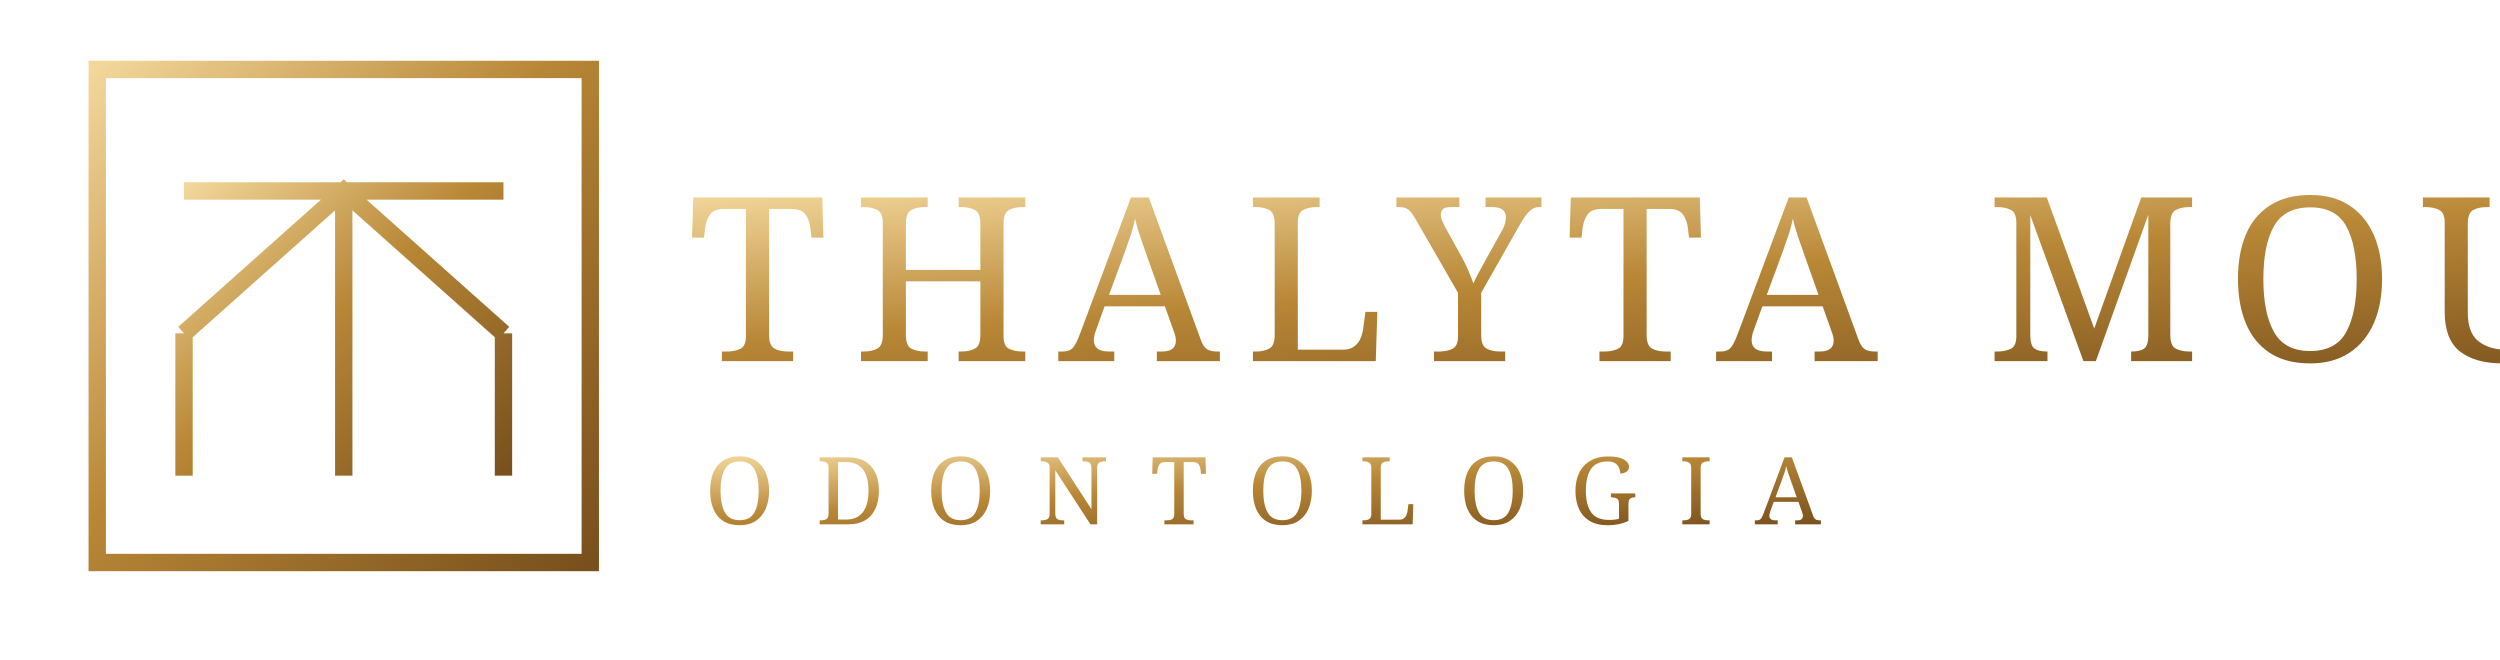
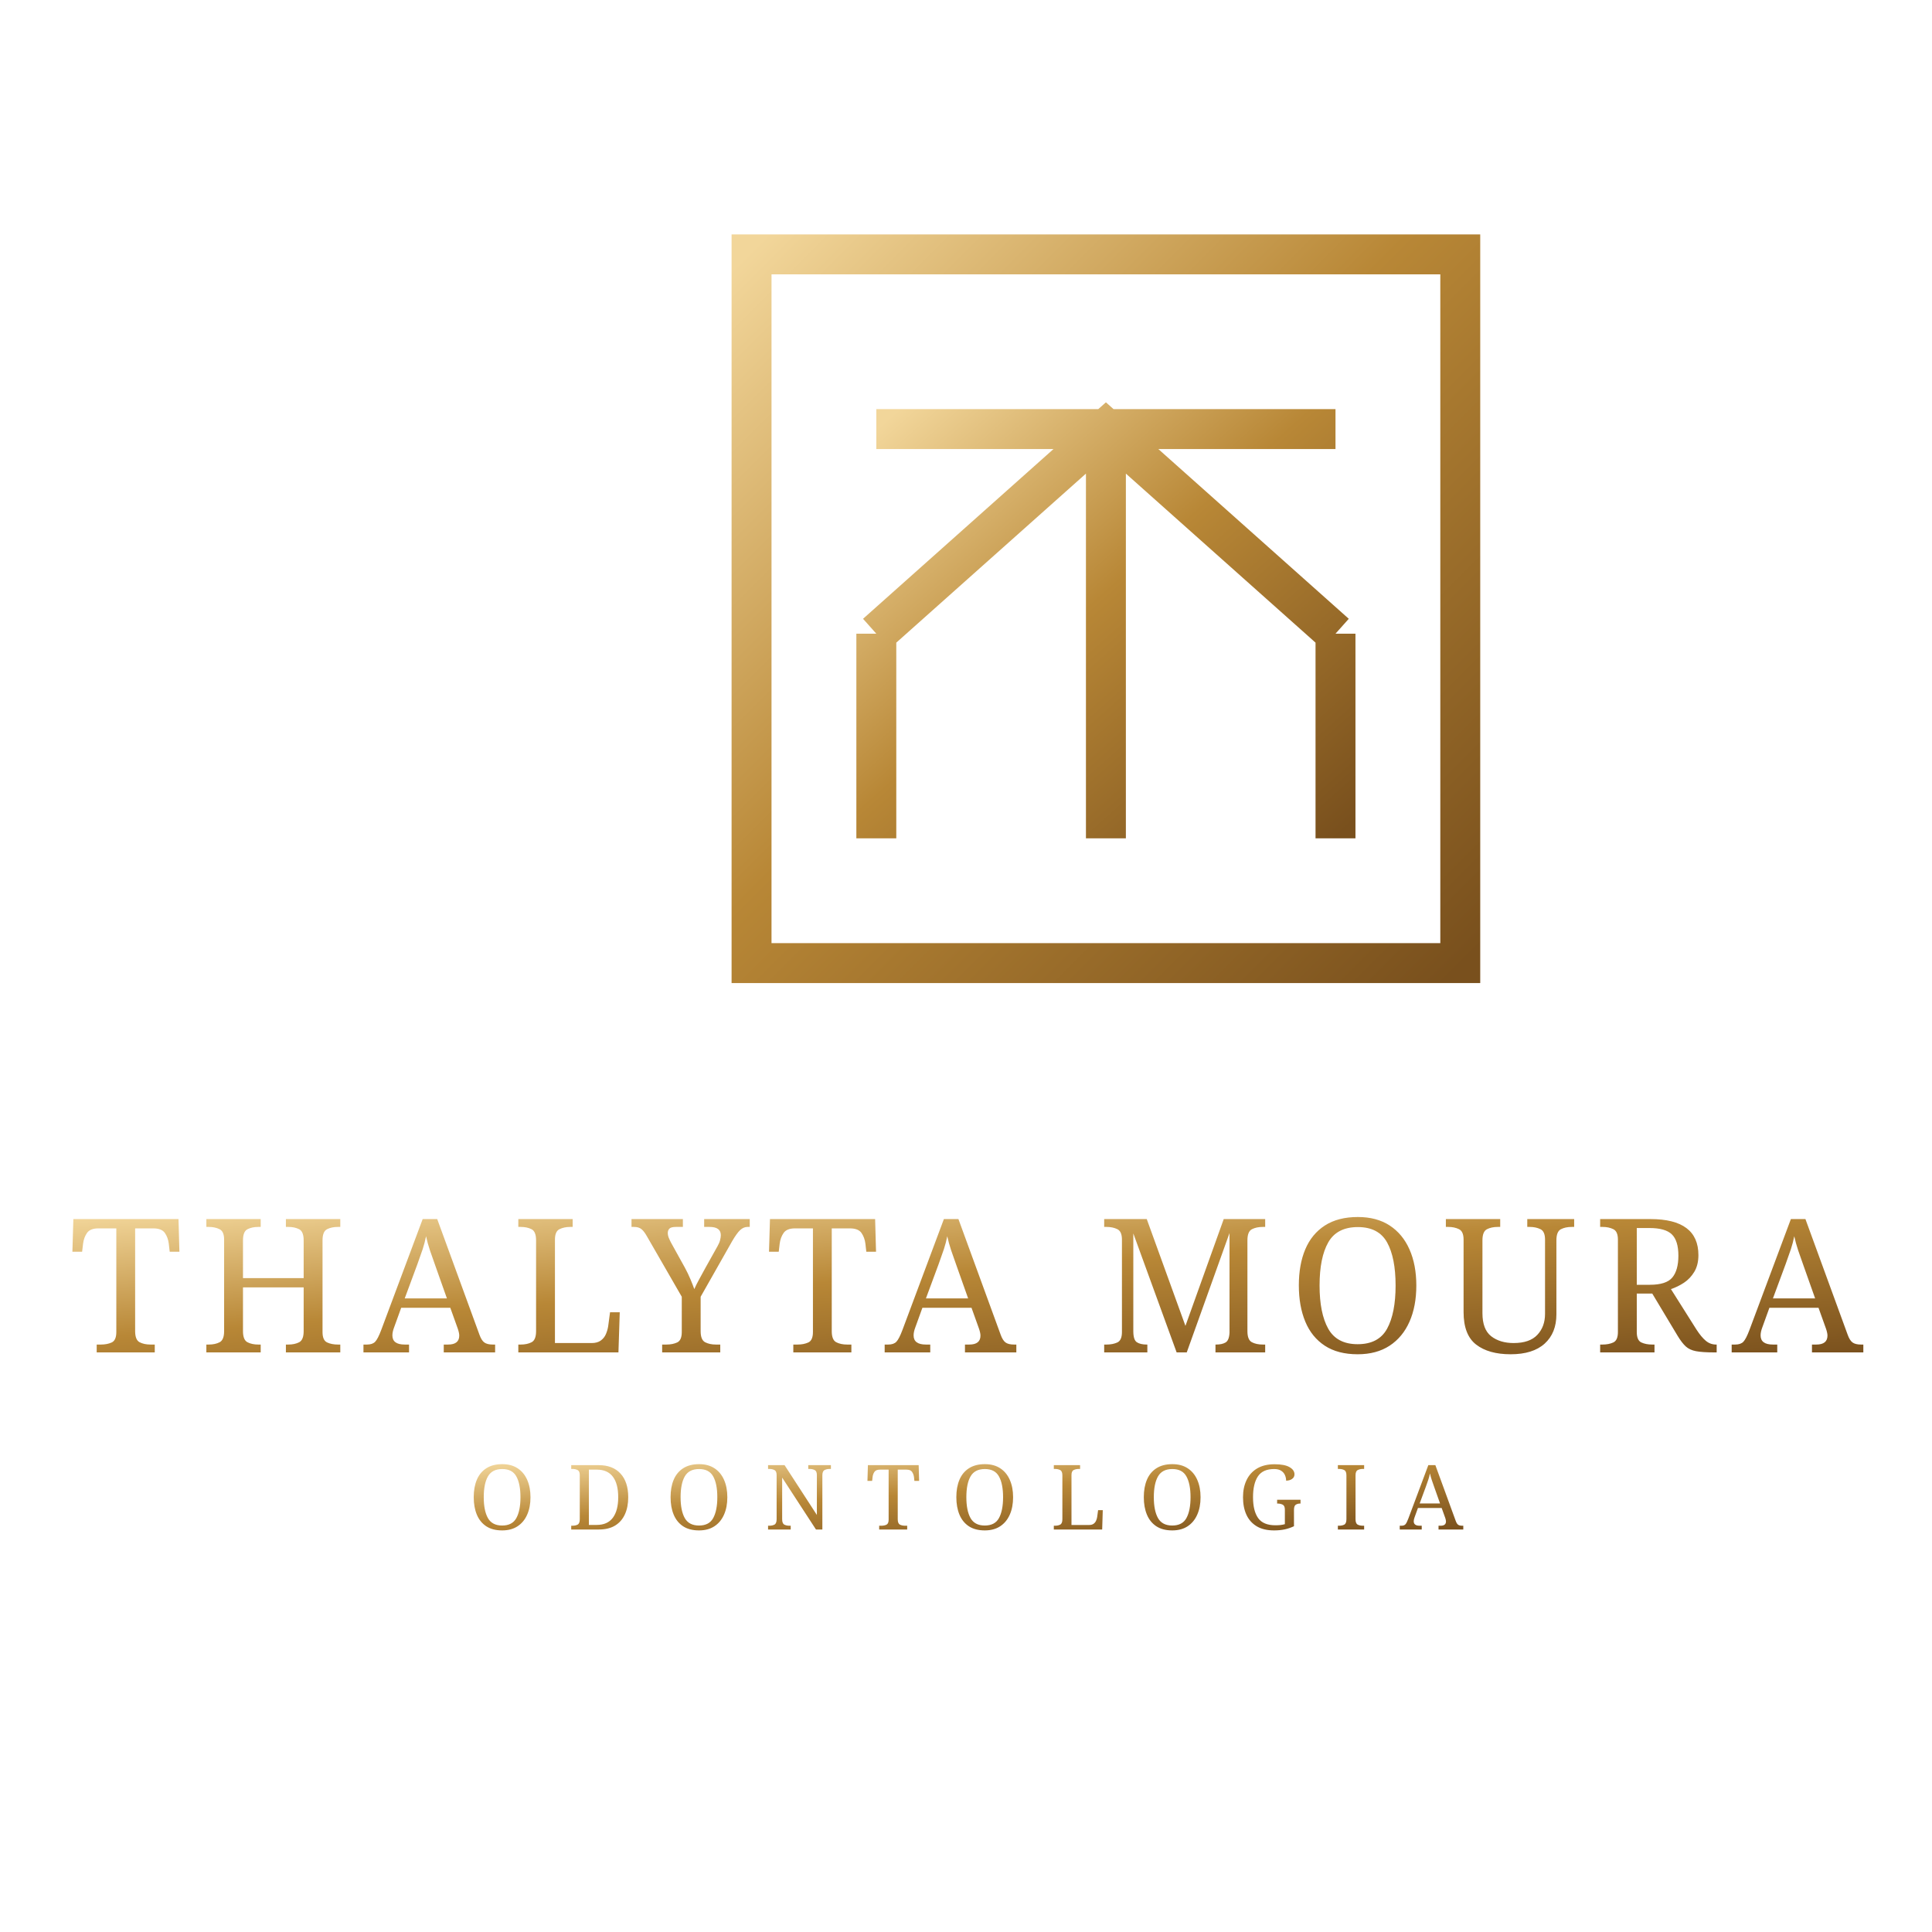
- <svg xmlns="http://www.w3.org/2000/svg" viewBox="0 0 720 190" role="img" aria-labelledby="title">
+ <svg xmlns="http://www.w3.org/2000/svg" viewBox="0 0 600 600" role="img" aria-labelledby="title">
  <defs>
    <linearGradient id="gold" x1="0" y1="0" x2="1" y2="1">
      <stop stop-color="#f2d69a" />
      <stop offset=".45" stop-color="#b88736" />
      <stop offset="1" stop-color="#79501d" />
    </linearGradient>
  </defs>
-   <g fill="none" stroke="url(#gold)" stroke-width="5">
+   <g fill="none" stroke="url(#gold)" stroke-width="8" transform="translate(190 48) scale(1.55)">
    <path d="M28 20h142v142H28z" />
    <path d="M53 55h92M99 55v82M53 96l46-41 46 41M53 96v41M145 96v41" />
  </g>
-   <g fill="url(#gold)" font-family="Georgia,serif">
-     <text x="198" y="104" font-size="66" letter-spacing="7">THALYTA MOURA</text>
-     <text x="203" y="151" font-size="27" letter-spacing="12">ODONTOLOGIA</text>
+   <g fill="url(#gold)" font-family="Georgia,serif" text-anchor="middle">
+     <text x="300" y="420" font-size="58" letter-spacing="5">THALYTA MOURA</text>
+     <text x="300" y="475" font-size="28" letter-spacing="10">ODONTOLOGIA</text>
  </g>
</svg>
